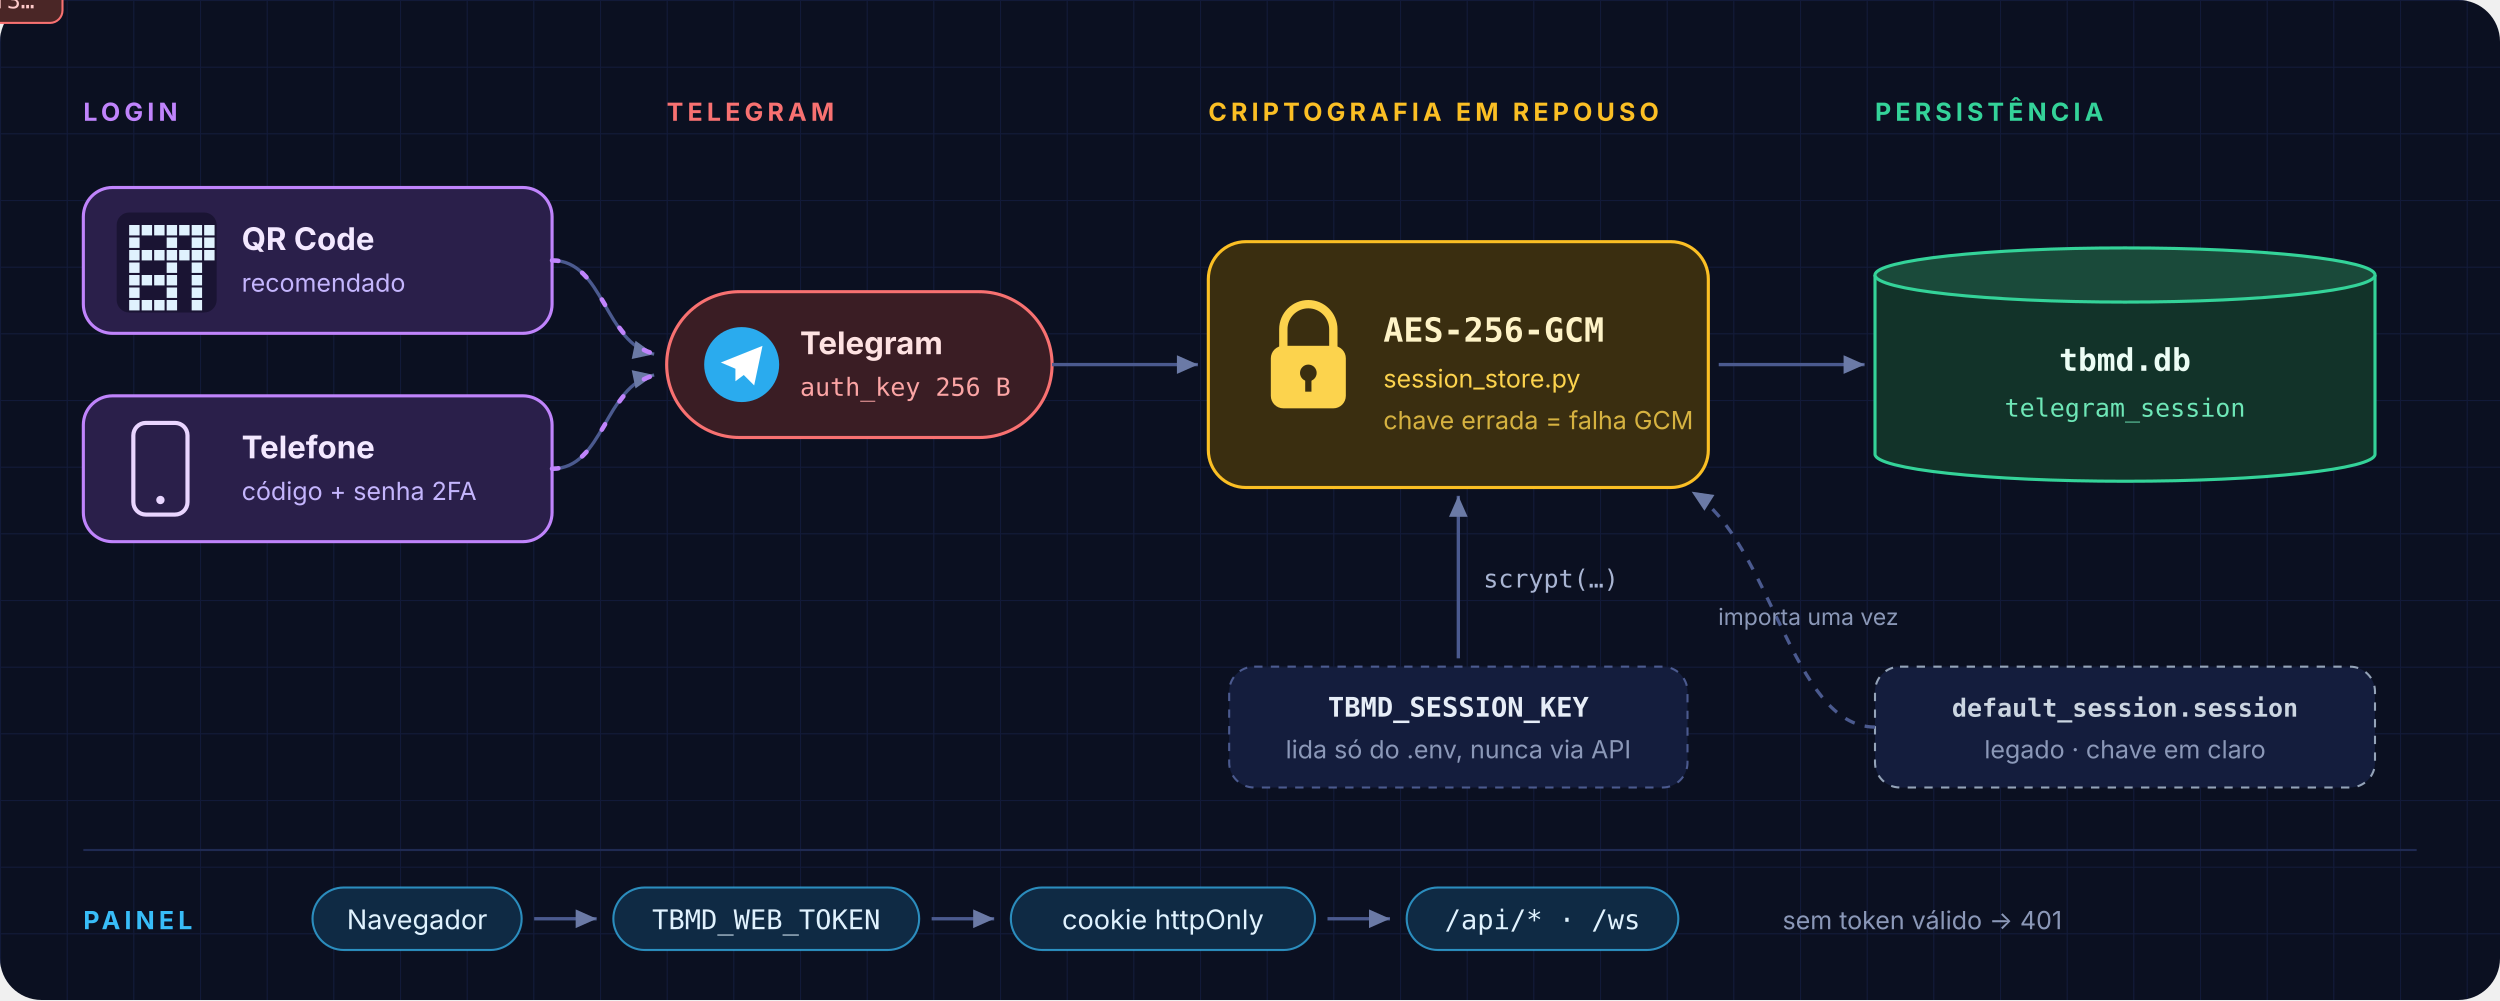
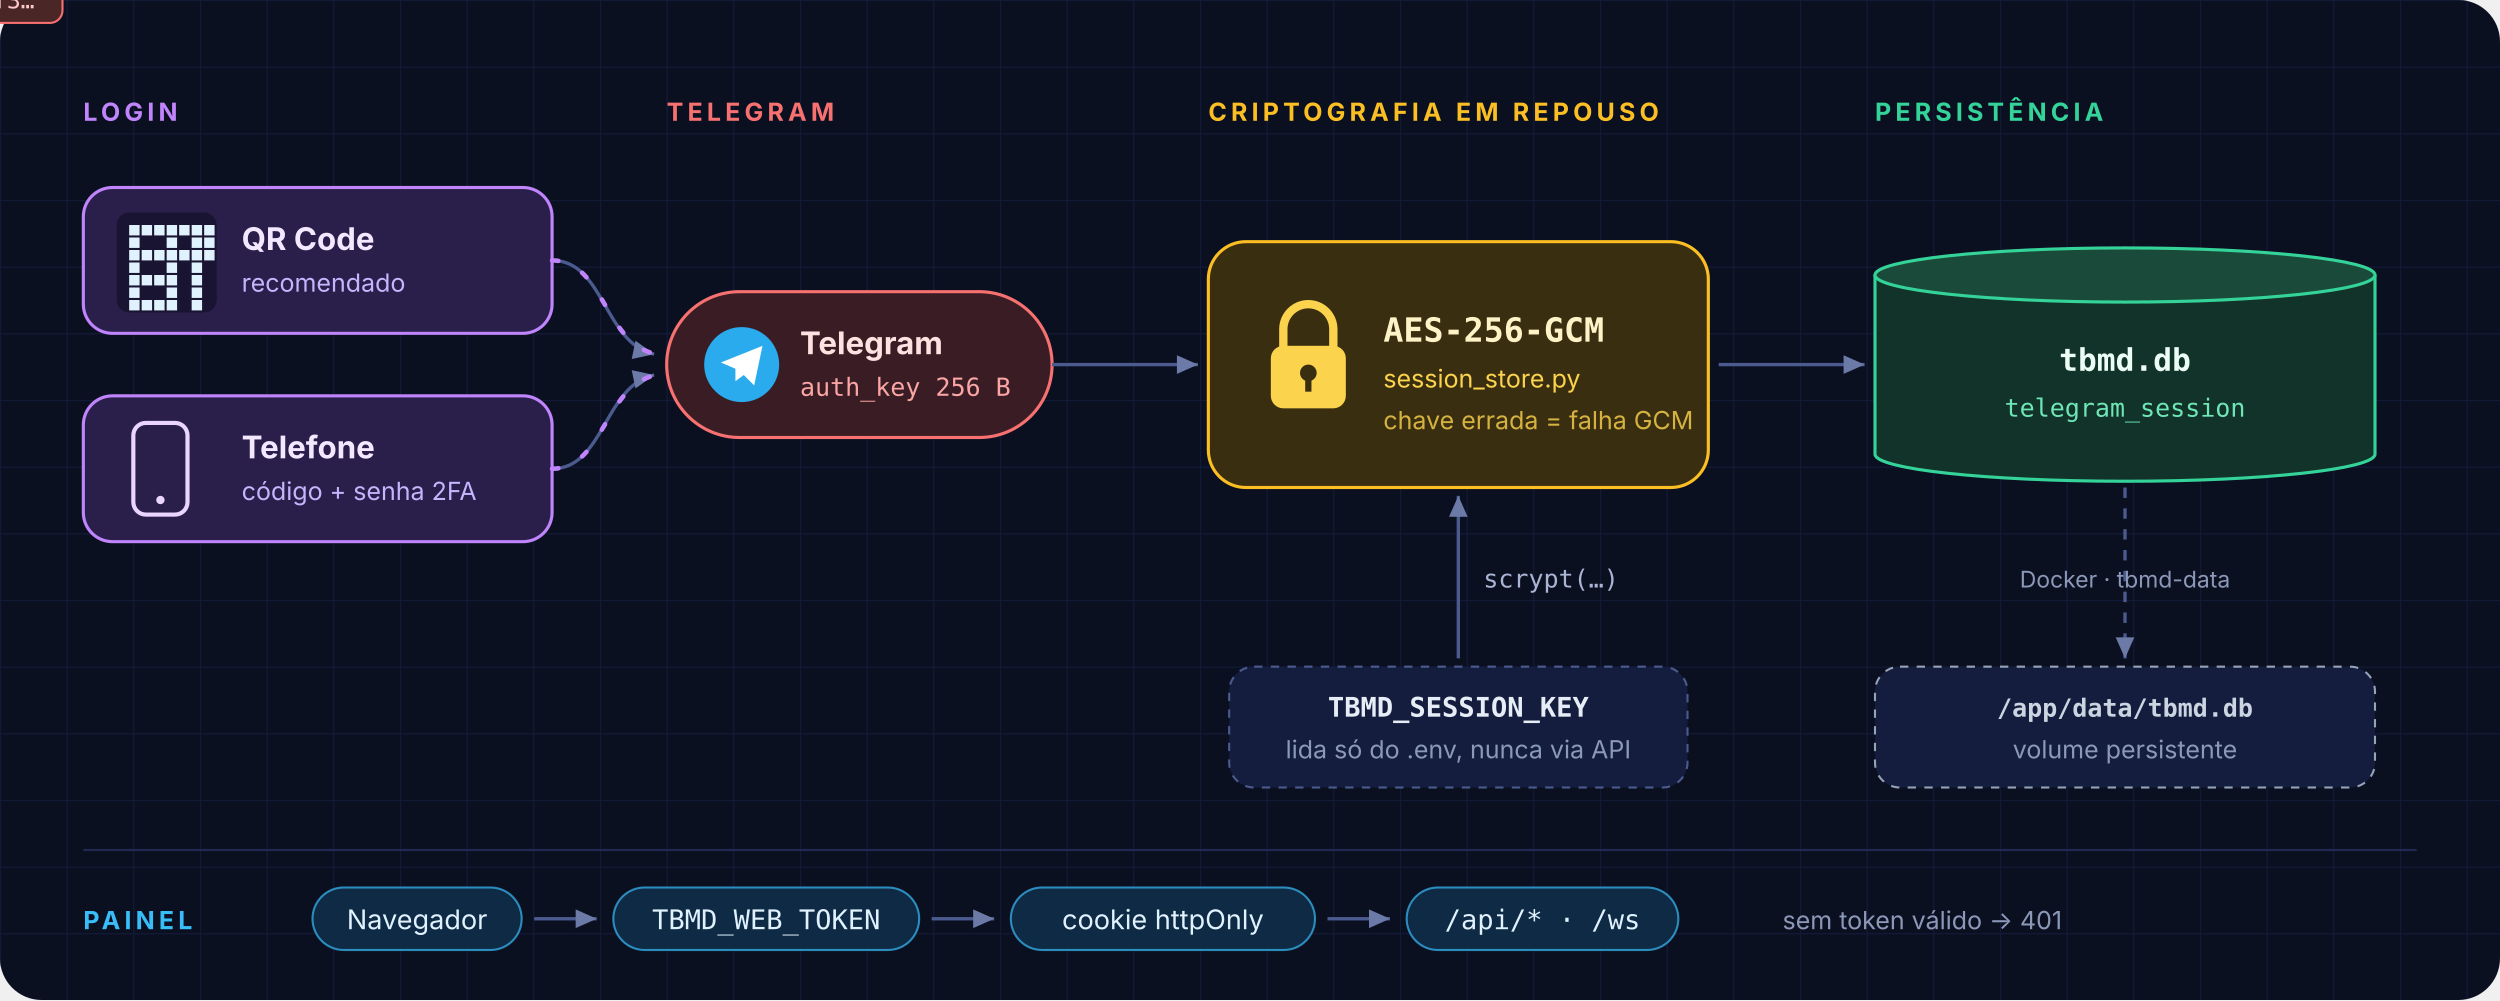
<svg xmlns="http://www.w3.org/2000/svg" width="1200" height="480" viewBox="0 0 1200 480" role="img" aria-label="Autenticação: login por QR Code ou telefone, sessão criptografada com AES-256-GCM e salva no SQLite">
  <defs>
    <marker id="ah" viewBox="0 0 10 10" refX="9" refY="5" markerWidth="7" markerHeight="7" orient="auto">
      <path d="M0 1 L9 5 L0 9z" fill="#6b7aa6" />
    </marker>
    <pattern id="grid" width="32" height="32" patternUnits="userSpaceOnUse">
      <path d="M32 0H0V32" fill="none" stroke="#18224a" />
    </pattern>
    <path id="p1" d="M505 175 L575 175" />
    <path id="p2" d="M825 175 L895 175" />
    <path id="pq" d="M265 125 C 290 125, 290 165, 315 170" />
    <path id="pp" d="M265 225 C 290 225, 290 185, 315 180" />
  </defs>
  <style>
.flow{fill:none;stroke-width:2.2;stroke-linecap:round;stroke-dasharray:3 13;animation:f 1.4s linear infinite} @keyframes f{to{stroke-dashoffset:-32}}
.shackle{animation:lock 4s ease-in-out infinite} @keyframes lock{0%,40%{transform:translateY(-7px)}50%,90%{transform:none}100%{transform:translateY(-7px)}}
.halo{animation:halo 4s ease-in-out infinite} @keyframes halo{0%,45%{opacity:0}55%{opacity:.55}90%,100%{opacity:0}}
@media (prefers-reduced-motion: reduce){.flow,.shackle,.halo{animation:none}}
</style>
  <rect width="1200" height="480" rx="20" fill="#0b1021" />
  <rect width="1200" height="480" rx="20" fill="url(#grid)" opacity=".6" />
  <g font-family="Inter, 'Segoe UI', system-ui, -apple-system, sans-serif" font-size="12" font-weight="700" letter-spacing="2">
    <text x="40" y="58" fill="#c084fc">LOGIN</text>
    <text x="320" y="58" fill="#f87171">TELEGRAM</text>
    <text x="580" y="58" fill="#fbbf24">CRIPTOGRAFIA EM REPOUSO</text>
    <text x="900" y="58" fill="#34d399">PERSISTÊNCIA</text>
  </g>
  <rect x="40" y="90" width="225" height="70" rx="14" fill="#2a1f4a" stroke="#c084fc" stroke-width="1.5" />
  <rect x="56" y="102" width="48" height="48" rx="6" fill="#1a1433" />
  <rect x="62" y="108" width="5" height="5" fill="#e0f2fe" />
  <rect x="68" y="108" width="5" height="5" fill="#e0f2fe" />
  <rect x="74" y="108" width="5" height="5" fill="#e0f2fe" />
  <rect x="80" y="108" width="5" height="5" fill="#e0f2fe" />
  <rect x="86" y="108" width="5" height="5" fill="#e0f2fe" />
  <rect x="92" y="108" width="5" height="5" fill="#e0f2fe" />
  <rect x="98" y="108" width="5" height="5" fill="#e0f2fe" />
  <rect x="62" y="114" width="5" height="5" fill="#e0f2fe" />
  <rect x="80" y="114" width="5" height="5" fill="#e0f2fe" />
  <rect x="92" y="114" width="5" height="5" fill="#e0f2fe" />
  <rect x="98" y="114" width="5" height="5" fill="#e0f2fe" />
  <rect x="62" y="120" width="5" height="5" fill="#e0f2fe" />
  <rect x="68" y="120" width="5" height="5" fill="#e0f2fe" />
  <rect x="74" y="120" width="5" height="5" fill="#e0f2fe" />
  <rect x="80" y="120" width="5" height="5" fill="#e0f2fe" />
  <rect x="86" y="120" width="5" height="5" fill="#e0f2fe" />
  <rect x="92" y="120" width="5" height="5" fill="#e0f2fe" />
  <rect x="98" y="120" width="5" height="5" fill="#e0f2fe" />
  <rect x="62" y="126" width="5" height="5" fill="#e0f2fe" />
  <rect x="80" y="126" width="5" height="5" fill="#e0f2fe" />
  <rect x="92" y="126" width="5" height="5" fill="#e0f2fe" />
  <rect x="62" y="132" width="5" height="5" fill="#e0f2fe" />
  <rect x="68" y="132" width="5" height="5" fill="#e0f2fe" />
  <rect x="74" y="132" width="5" height="5" fill="#e0f2fe" />
  <rect x="80" y="132" width="5" height="5" fill="#e0f2fe" />
  <rect x="92" y="132" width="5" height="5" fill="#e0f2fe" />
  <rect x="62" y="138" width="5" height="5" fill="#e0f2fe" />
  <rect x="80" y="138" width="5" height="5" fill="#e0f2fe" />
  <rect x="92" y="138" width="5" height="5" fill="#e0f2fe" />
  <rect x="62" y="144" width="5" height="5" fill="#e0f2fe" />
  <rect x="68" y="144" width="5" height="5" fill="#e0f2fe" />
  <rect x="74" y="144" width="5" height="5" fill="#e0f2fe" />
  <rect x="80" y="144" width="5" height="5" fill="#e0f2fe" />
  <rect x="92" y="144" width="5" height="5" fill="#e0f2fe" />
  <text x="116" y="120" font-family="Inter, 'Segoe UI', system-ui, -apple-system, sans-serif" font-size="15" font-weight="700" fill="#f3e8ff">QR Code</text>
  <text x="116" y="140" font-family="Inter, 'Segoe UI', system-ui, -apple-system, sans-serif" font-size="12" fill="#c4b5fd">recomendado</text>
  <rect x="40" y="190" width="225" height="70" rx="14" fill="#2a1f4a" stroke="#c084fc" stroke-width="1.5" />
  <rect x="64" y="203" width="26" height="44" rx="6" fill="none" stroke="#e9d5ff" stroke-width="2" />
  <circle cx="77" cy="240" r="2" fill="#e9d5ff" />
  <text x="116" y="220" font-family="Inter, 'Segoe UI', system-ui, -apple-system, sans-serif" font-size="15" font-weight="700" fill="#f3e8ff">Telefone</text>
  <text x="116" y="240" font-family="Inter, 'Segoe UI', system-ui, -apple-system, sans-serif" font-size="12" fill="#c4b5fd">código + senha 2FA</text>
  <path d="M265 125 C 290 125, 290 165, 314 170" fill="none" stroke="#4b5a8f" stroke-width="1.6" marker-end="url(#ah)" />
  <path d="M265 225 C 290 225, 290 185, 314 180" fill="none" stroke="#4b5a8f" stroke-width="1.6" marker-end="url(#ah)" />
  <use href="#pq" class="flow" stroke="#c084fc" />
  <use href="#pp" class="flow" stroke="#c084fc" />
  <rect x="320" y="140" width="185" height="70" rx="35" fill="#3a1d24" stroke="#f87171" stroke-width="1.5" />
  <circle cx="356" cy="175" r="18" fill="#2aabee" />
  <path d="M346 174 L366 166 L362 185 L357 180 L353 183 L353 177Z" fill="#fff" />
  <text x="384" y="170" font-family="Inter, 'Segoe UI', system-ui, -apple-system, sans-serif" font-size="15" font-weight="700" fill="#fee2e2">Telegram</text>
  <text x="384" y="190" font-family="'JetBrains Mono', SFMono-Regular, Consolas, monospace" font-size="12" fill="#fca5a5">auth_key 256 B</text>
  <path d="M505 175 L575 175" fill="none" stroke="#4b5a8f" stroke-width="1.6" marker-end="url(#ah)" />
  <rect class="halo" x="572" y="108" width="256" height="134" rx="22" fill="#fbbf24" opacity="0" />
  <rect x="580" y="116" width="240" height="118" rx="18" fill="#3a2e10" stroke="#fbbf24" stroke-width="1.5" />
  <g transform="translate(610 150)">
    <path class="shackle" d="M6 18 V8 a12 12 0 0 1 24 0 V18" fill="none" stroke="#fcd34d" stroke-width="4" />
    <rect x="0" y="16" width="36" height="30" rx="6" fill="#fcd34d" />
    <circle cx="18" cy="29" r="4" fill="#3a2e10" />
    <rect x="16.5" y="30" width="3" height="8" fill="#3a2e10" />
  </g>
  <text x="664" y="164" font-family="'JetBrains Mono', SFMono-Regular, Consolas, monospace" font-size="16" font-weight="700" fill="#fef3c7">AES-256-GCM</text>
  <text x="664" y="186" font-family="Inter, 'Segoe UI', system-ui, -apple-system, sans-serif" font-size="12" fill="#fcd34d">session_store.py</text>
  <text x="664" y="206" font-family="Inter, 'Segoe UI', system-ui, -apple-system, sans-serif" font-size="12" fill="#fcd34d" fill-opacity=".8">chave errada = falha GCM</text>
  <path d="M700 316 L700 238" fill="none" stroke="#4b5a8f" stroke-width="1.6" marker-end="url(#ah)" />
  <text x="712" y="282" font-family="'JetBrains Mono', SFMono-Regular, Consolas, monospace" font-size="12" fill="#a9b5d3">scrypt(…)</text>
  <rect x="590" y="320" width="220" height="58" rx="12" fill="#141d3d" stroke="#4b5a8f" stroke-dasharray="4 4" />
  <text x="700" y="344" text-anchor="middle" font-family="'JetBrains Mono', SFMono-Regular, Consolas, monospace" font-size="13" font-weight="700" fill="#e6edf7">TBMD_SESSION_KEY</text>
  <text x="700" y="364" text-anchor="middle" font-family="Inter, 'Segoe UI', system-ui, -apple-system, sans-serif" font-size="12" fill="#8b98b8">lida só do .env, nunca via API</text>
  <path d="M825 175 L895 175" fill="none" stroke="#4b5a8f" stroke-width="1.6" marker-end="url(#ah)" />
  <g>
    <path d="M900 132 v86 a120 13 0 0 0 240 0 v-86" fill="#123329" stroke="#34d399" stroke-width="1.5" />
    <ellipse cx="1020" cy="132" rx="120" ry="13" fill="#1a4a3a" stroke="#34d399" stroke-width="1.5" />
    <text x="1020" y="178" text-anchor="middle" font-family="'JetBrains Mono', SFMono-Regular, Consolas, monospace" font-size="15" font-weight="700" fill="#ecfdf5">tbmd.db</text>
    <text x="1020" y="200" text-anchor="middle" font-family="'JetBrains Mono', SFMono-Regular, Consolas, monospace" font-size="12" fill="#6ee7b7">telegram_session</text>
  </g>
  <rect x="900" y="320" width="240" height="58" rx="12" fill="#141d3d" stroke="#94a3b8" stroke-dasharray="4 4" />
-   <text x="1020" y="344" text-anchor="middle" font-family="'JetBrains Mono', SFMono-Regular, Consolas, monospace" font-size="12" font-weight="700" fill="#cbd5e1">default_session.session</text>
-   <text x="1020" y="364" text-anchor="middle" font-family="Inter, 'Segoe UI', system-ui, -apple-system, sans-serif" font-size="12" fill="#8b98b8">legado · chave em claro</text>
-   <path d="M900 349 C 860 349, 850 260, 812 236" fill="none" stroke="#4b5a8f" stroke-width="1.6" stroke-dasharray="5 5" marker-end="url(#ah)" />
-   <text x="868" y="300" text-anchor="middle" font-family="Inter, 'Segoe UI', system-ui, -apple-system, sans-serif" font-size="11" fill="#8b98b8">importa uma vez</text>
+   <text x="1020" y="344" text-anchor="middle" font-family="'JetBrains Mono', SFMono-Regular, Consolas, monospace" font-size="12" font-weight="700" fill="#cbd5e1">/app/data/tbmd.db</text>
+   <text x="1020" y="364" text-anchor="middle" font-family="Inter, 'Segoe UI', system-ui, -apple-system, sans-serif" font-size="12" fill="#8b98b8">volume persistente</text>
+   <path d="M1020 234 L1020 316" fill="none" stroke="#4b5a8f" stroke-width="1.6" stroke-dasharray="5 5" marker-end="url(#ah)" />
+   <text x="1020" y="282" text-anchor="middle" font-family="Inter, 'Segoe UI', system-ui, -apple-system, sans-serif" font-size="11" fill="#8b98b8">Docker · tbmd-data</text>
  <g>
    <rect x="-30" y="-11" width="60" height="22" rx="6" fill="#4a2626" stroke="#f87171" />
    <text y="4" text-anchor="middle" font-family="'JetBrains Mono', SFMono-Regular, Consolas, monospace" font-size="11" fill="#fecaca">a7f3…</text>
    <animateMotion dur="4s" repeatCount="indefinite" keyPoints="0;1;1" keyTimes="0;.4;1">
      <mpath href="#p1" />
    </animateMotion>
    <animate attributeName="opacity" dur="4s" repeatCount="indefinite" values="1;1;0;0" keyTimes="0;.4;.42;1" />
  </g>
  <g opacity="0">
    <rect x="-30" y="-11" width="60" height="22" rx="6" fill="#123329" stroke="#34d399" />
    <text y="4" text-anchor="middle" font-family="'JetBrains Mono', SFMono-Regular, Consolas, monospace" font-size="11" fill="#a7f3d0">▓▒░▓</text>
    <animateMotion dur="4s" repeatCount="indefinite" keyPoints="0;0;1;1" keyTimes="0;.55;.92;1">
      <mpath href="#p2" />
    </animateMotion>
    <animate attributeName="opacity" dur="4s" repeatCount="indefinite" values="0;0;1;1;0" keyTimes="0;.54;.56;.92;1" />
  </g>
  <line x1="40" y1="408" x2="1160" y2="408" stroke="#1f2a52" />
  <text x="40" y="446" font-family="Inter, 'Segoe UI', system-ui, -apple-system, sans-serif" font-size="12" font-weight="700" letter-spacing="2" fill="#38bdf8">PAINEL</text>
  <rect x="150" y="426" width="100.4" height="30" rx="15" fill="#0f2a44" stroke="#38bdf8" stroke-opacity=".7" />
  <text x="200.2" y="446" text-anchor="middle" font-family="Inter, 'Segoe UI', system-ui, -apple-system, sans-serif" font-size="13" fill="#e0f2fe">Navegador</text>
  <path d="M256.4 441 L286.4 441" fill="none" stroke="#4b5a8f" stroke-width="1.6" marker-end="url(#ah)" />
  <rect x="294.4" y="426" width="146.8" height="30" rx="15" fill="#0f2a44" stroke="#38bdf8" stroke-opacity=".7" />
  <text x="367.8" y="446" text-anchor="middle" font-family="'JetBrains Mono', SFMono-Regular, Consolas, monospace" font-size="13" fill="#e0f2fe">TBMD_WEB_TOKEN</text>
  <path d="M447.2 441 L477.2 441" fill="none" stroke="#4b5a8f" stroke-width="1.6" marker-end="url(#ah)" />
  <rect x="485.2" y="426" width="146.0" height="30" rx="15" fill="#0f2a44" stroke="#38bdf8" stroke-opacity=".7" />
  <text x="558.2" y="446" text-anchor="middle" font-family="Inter, 'Segoe UI', system-ui, -apple-system, sans-serif" font-size="13" fill="#e0f2fe">cookie httpOnly</text>
  <path d="M637.2 441 L667.2 441" fill="none" stroke="#4b5a8f" stroke-width="1.6" marker-end="url(#ah)" />
  <rect x="675.2" y="426" width="130.4" height="30" rx="15" fill="#0f2a44" stroke="#38bdf8" stroke-opacity=".7" />
  <text x="740.4" y="446" text-anchor="middle" font-family="'JetBrains Mono', SFMono-Regular, Consolas, monospace" font-size="13" fill="#e0f2fe">/api/* · /ws</text>
  <text x="855.6" y="446" font-family="Inter, 'Segoe UI', system-ui, -apple-system, sans-serif" font-size="12" fill="#8b98b8">sem token válido → 401</text>
</svg>
